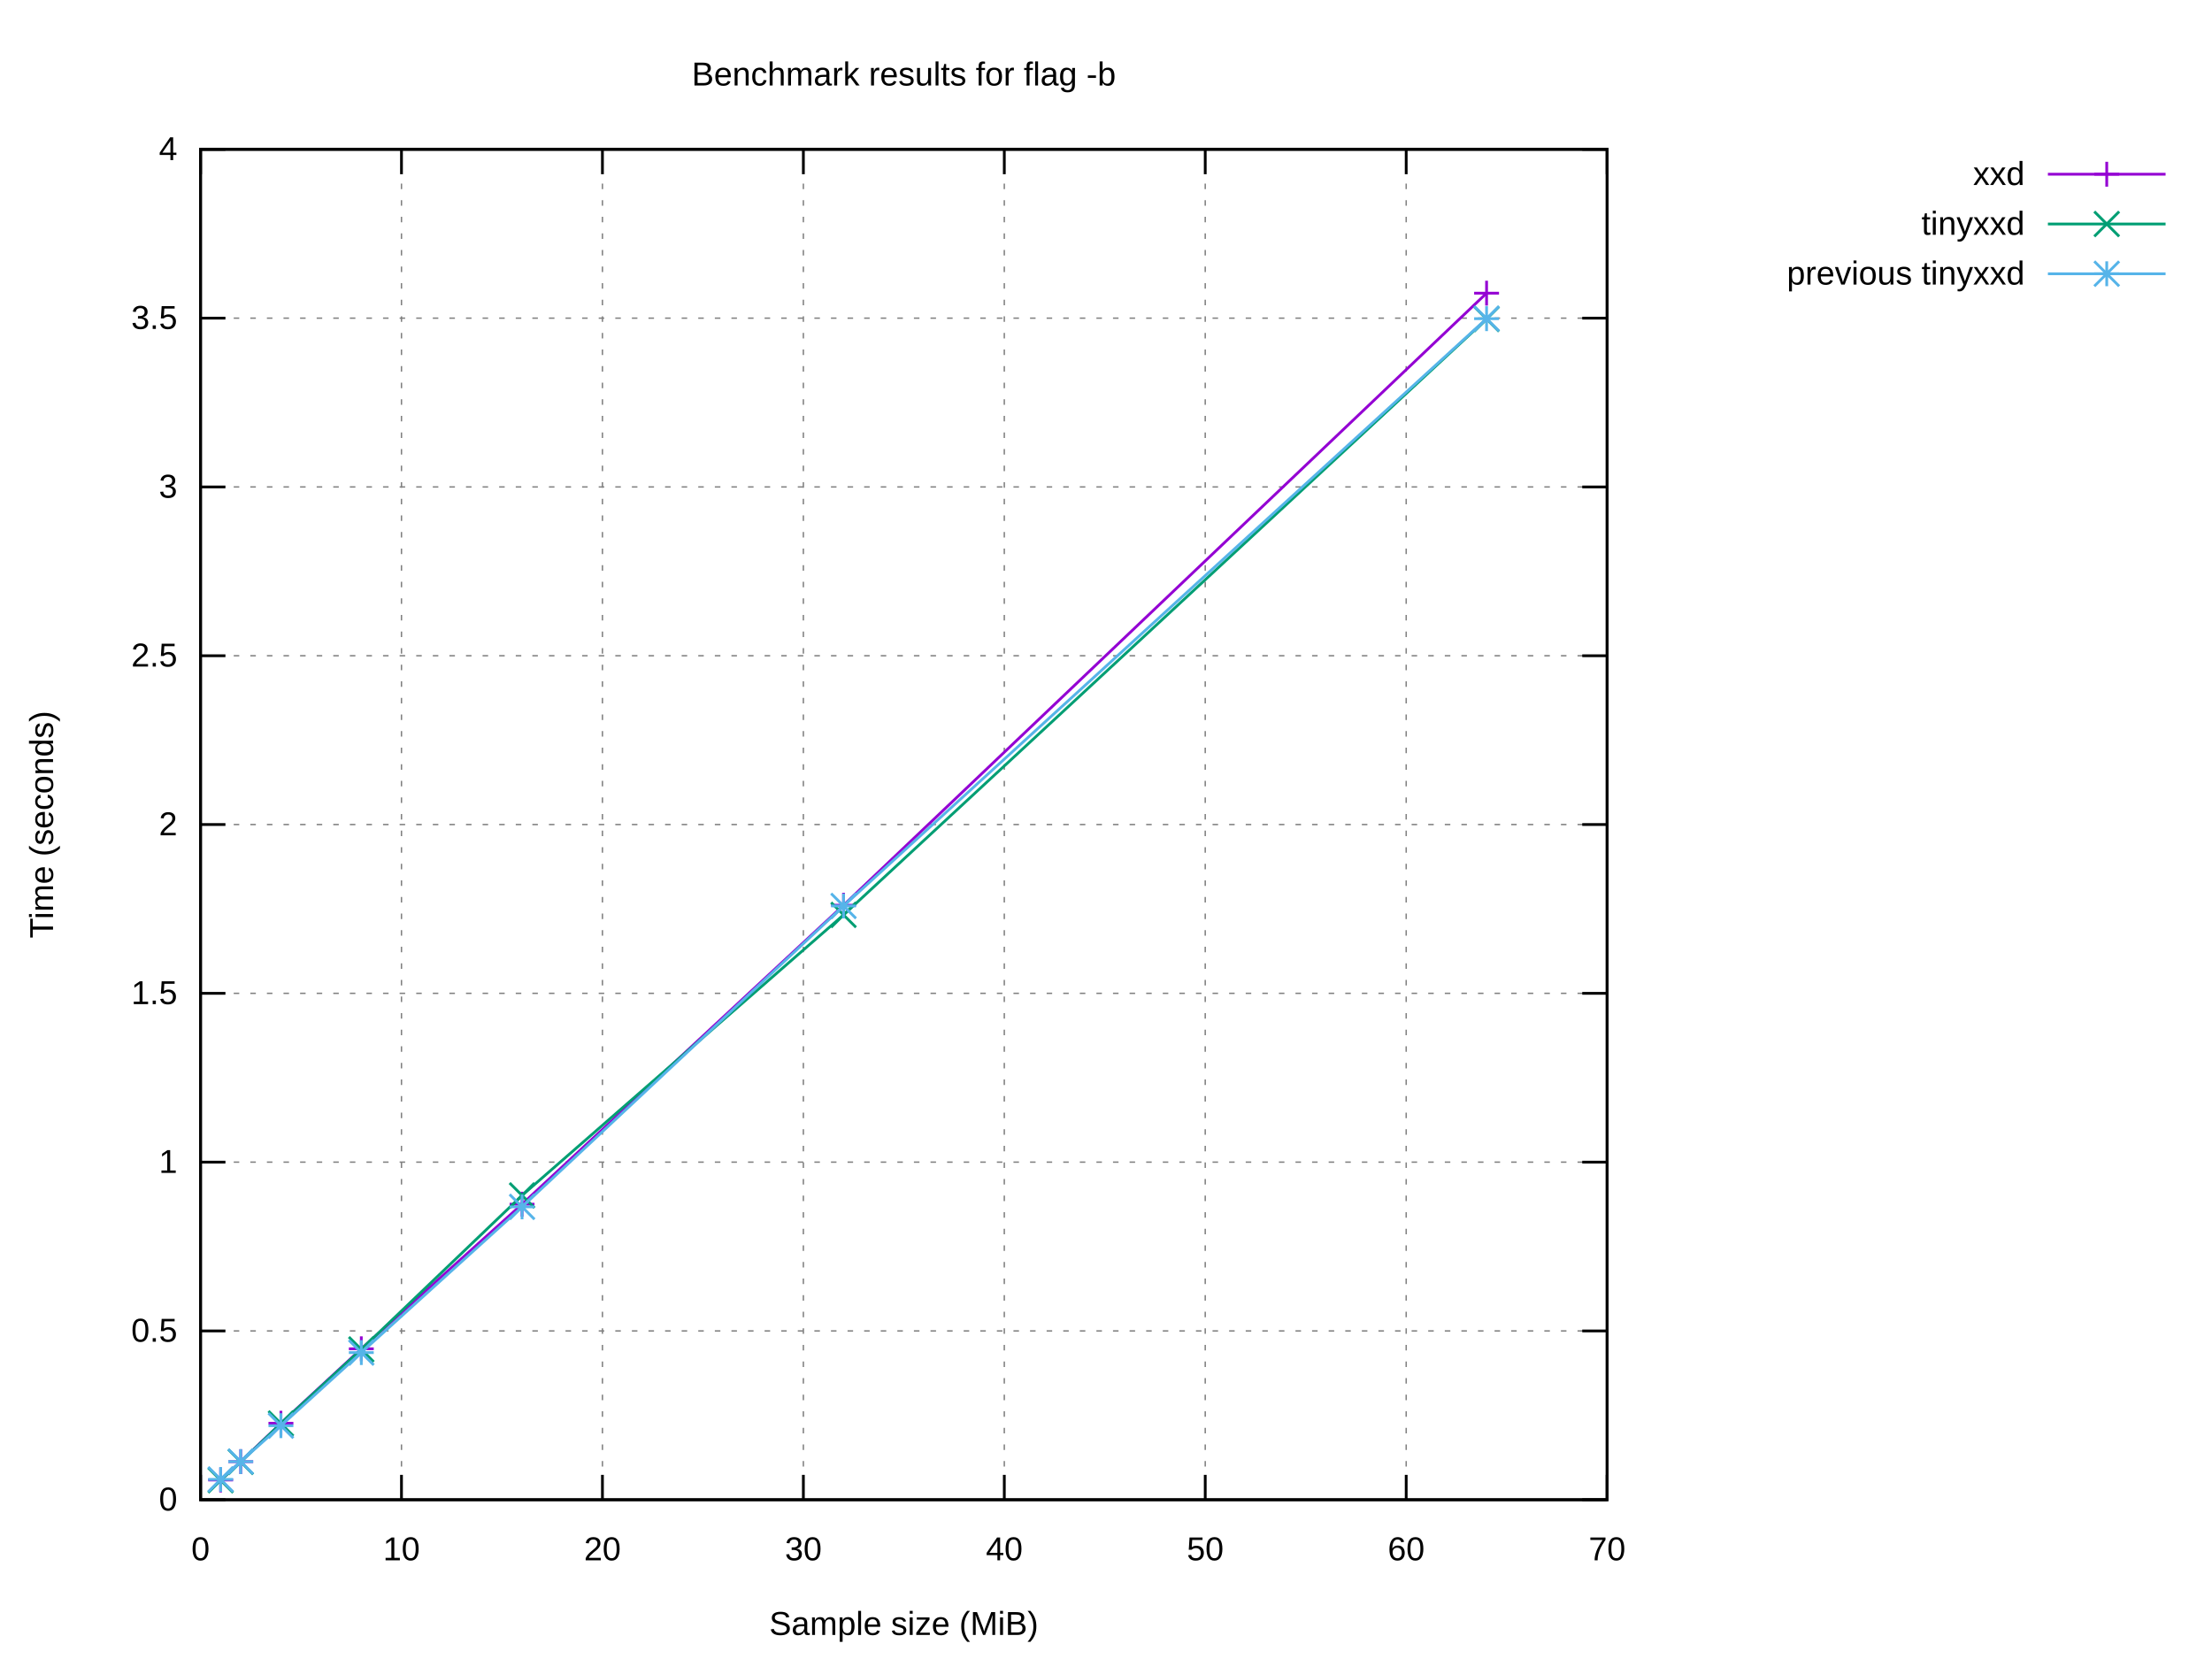
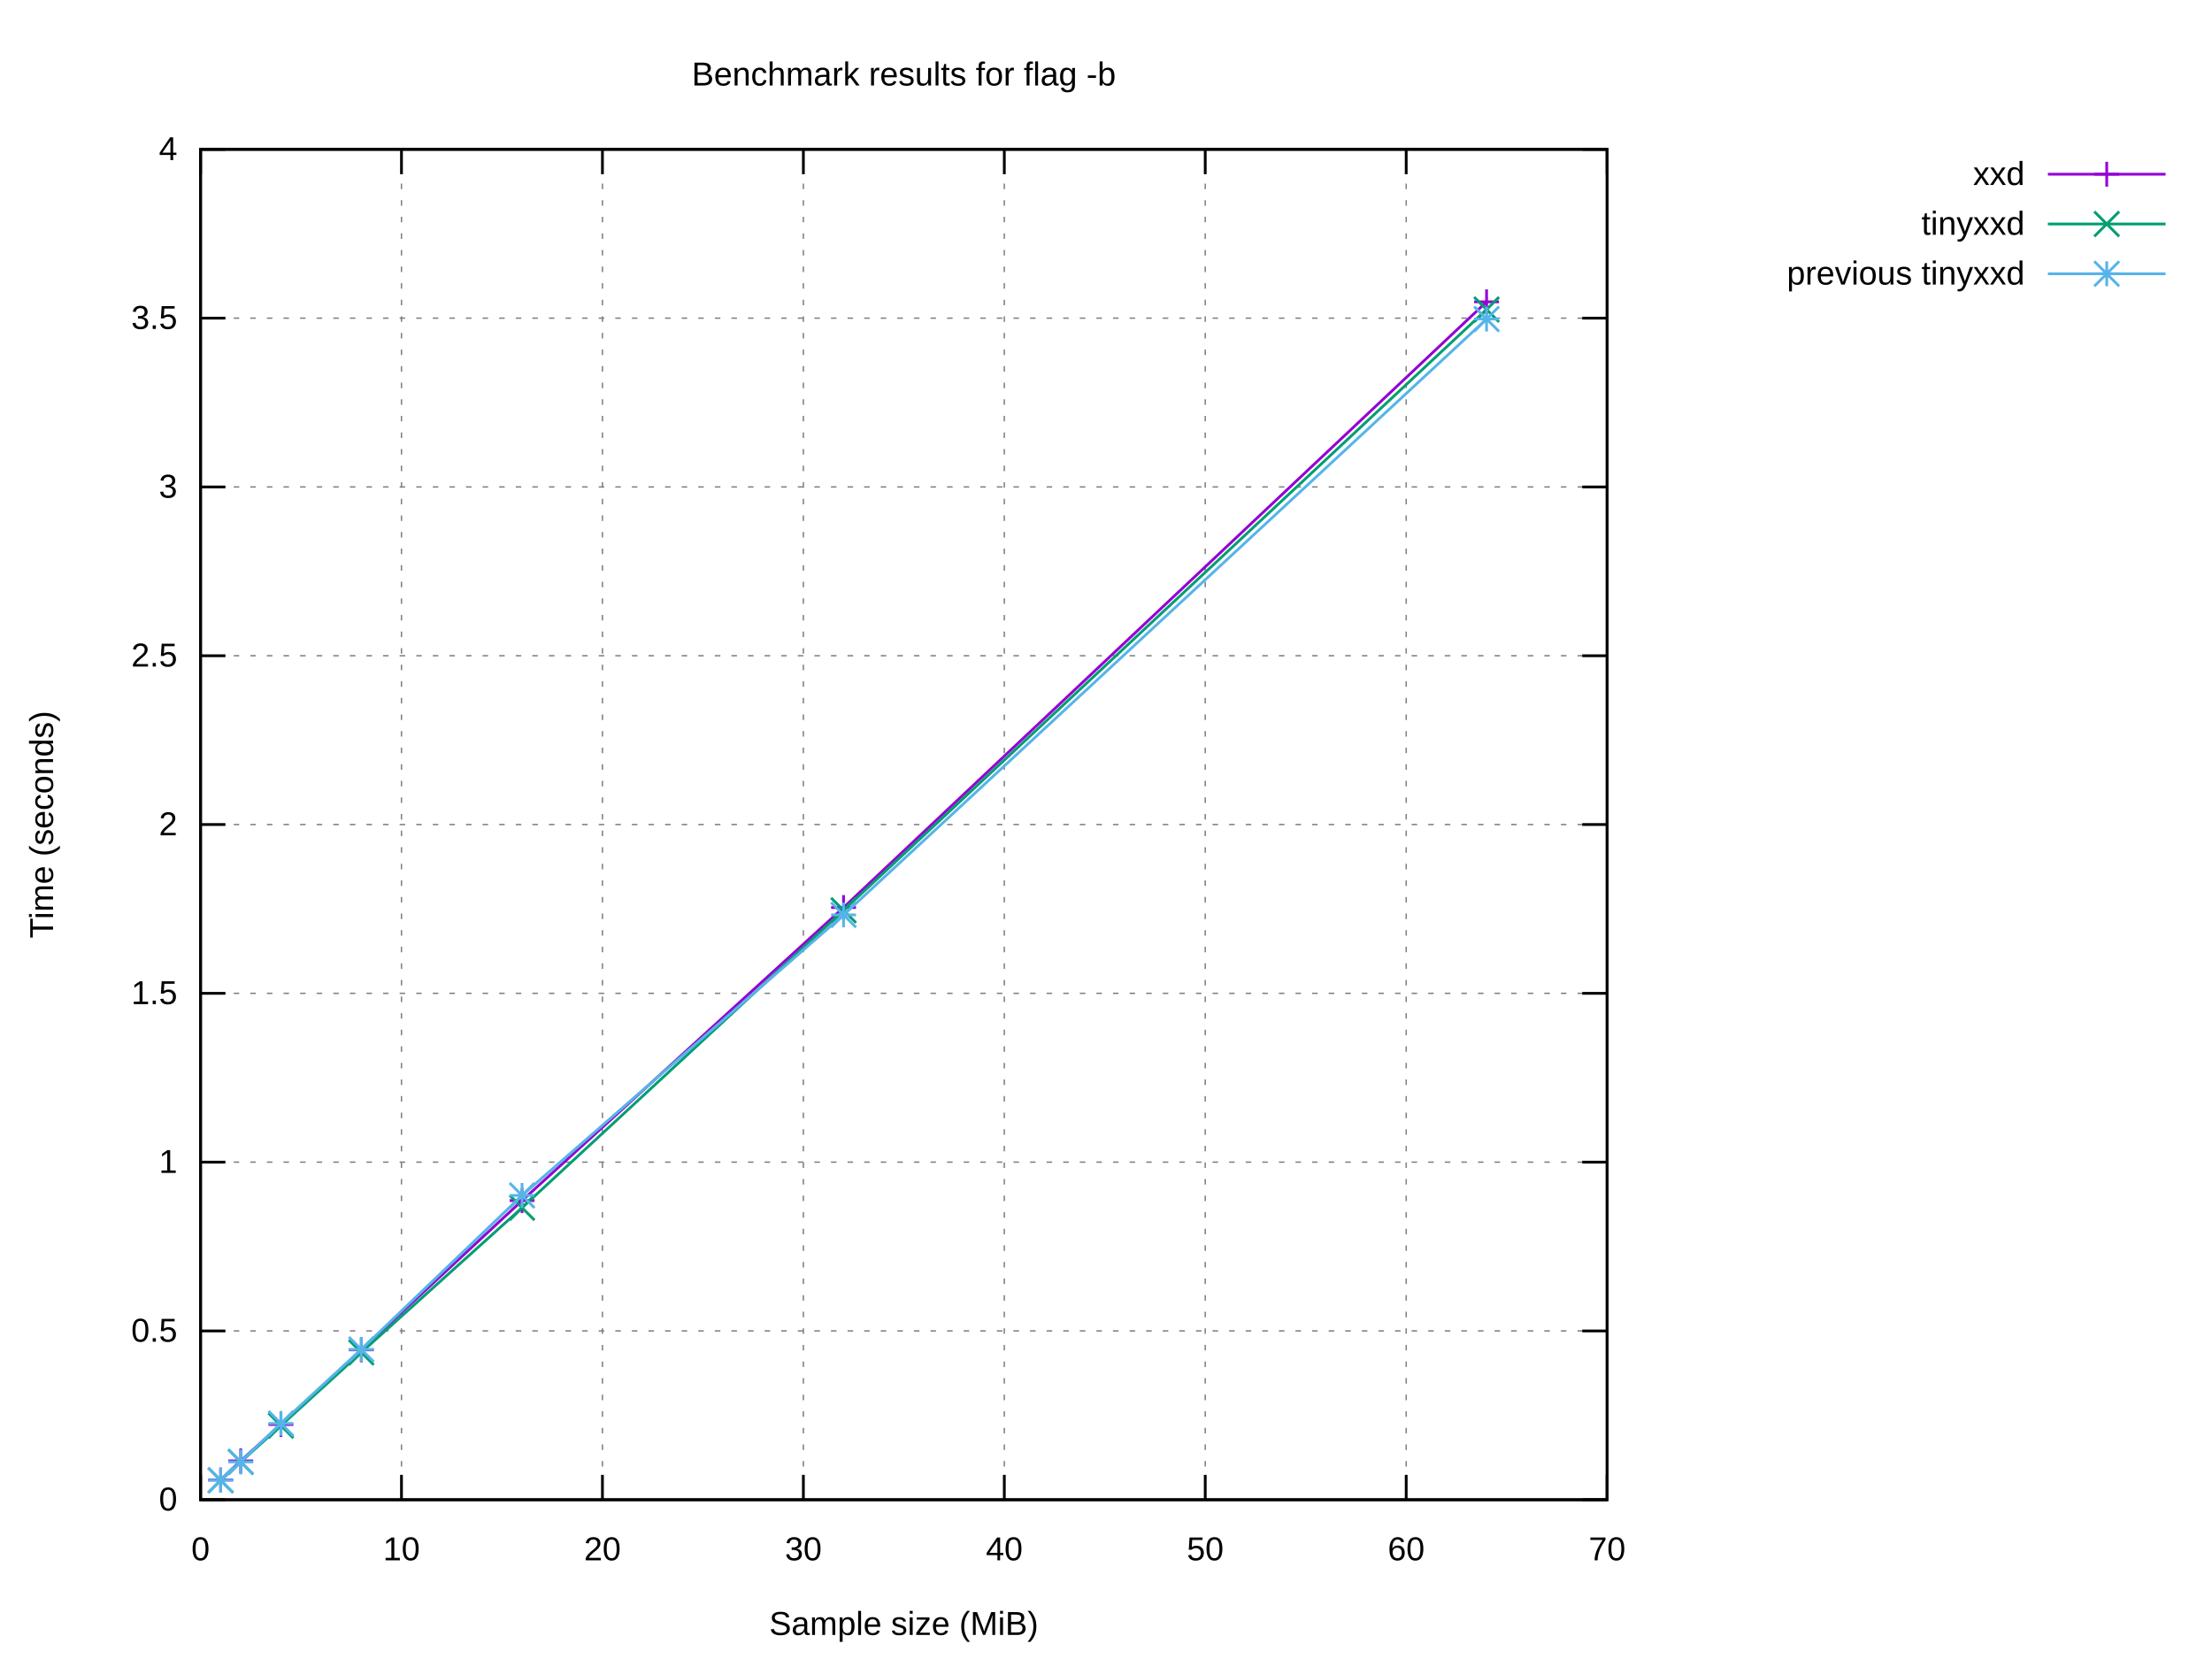
<svg xmlns="http://www.w3.org/2000/svg" xmlns:xlink="http://www.w3.org/1999/xlink" width="800" height="600" viewBox="0 0 800 600">
  <g id="gnuplot_canvas">
    <rect x="0" y="0" width="800" height="600" fill="#ffffff" />
    <defs>
      <circle id="gpDot" r="0.5" stroke-width="0.5" stroke="currentColor" />
      <path id="gpPt0" stroke-width="0.222" stroke="currentColor" d="M-1,0 h2 M0,-1 v2" />
      <path id="gpPt1" stroke-width="0.222" stroke="currentColor" d="M-1,-1 L1,1 M1,-1 L-1,1" />
      <path id="gpPt2" stroke-width="0.222" stroke="currentColor" d="M-1,0 L1,0 M0,-1 L0,1 M-1,-1 L1,1 M-1,1 L1,-1" />
      <rect id="gpPt3" stroke-width="0.222" stroke="currentColor" x="-1" y="-1" width="2" height="2" />
      <rect id="gpPt4" stroke-width="0.222" stroke="currentColor" fill="currentColor" x="-1" y="-1" width="2" height="2" />
      <circle id="gpPt5" stroke-width="0.222" stroke="currentColor" cx="0" cy="0" r="1" />
      <use xlink:href="#gpPt5" id="gpPt6" fill="currentColor" stroke="none" />
      <path id="gpPt7" stroke-width="0.222" stroke="currentColor" d="M0,-1.33 L-1.33,0.67 L1.33,0.67 z" />
      <use xlink:href="#gpPt7" id="gpPt8" fill="currentColor" stroke="none" />
      <use xlink:href="#gpPt7" id="gpPt9" stroke="currentColor" transform="rotate(180)" />
      <use xlink:href="#gpPt9" id="gpPt10" fill="currentColor" stroke="none" />
      <use xlink:href="#gpPt3" id="gpPt11" stroke="currentColor" transform="rotate(45)" />
      <use xlink:href="#gpPt11" id="gpPt12" fill="currentColor" stroke="none" />
      <path id="gpPt13" stroke-width="0.222" stroke="currentColor" d="M0,1.330 L1.265,0.411 L0.782,-1.067 L-0.782,-1.076 L-1.265,0.411 z" />
      <use xlink:href="#gpPt13" id="gpPt14" fill="currentColor" stroke="none" />
      <filter id="textbox" filterUnits="objectBoundingBox" x="0" y="0" height="1" width="1">
        <feFlood flood-color="#FFFFFF" flood-opacity="1" result="bgnd" />
        <feComposite in="SourceGraphic" in2="bgnd" operator="atop" />
      </filter>
      <filter id="greybox" filterUnits="objectBoundingBox" x="0" y="0" height="1" width="1">
        <feFlood flood-color="lightgrey" flood-opacity="1" result="grey" />
        <feComposite in="SourceGraphic" in2="grey" operator="atop" />
      </filter>
    </defs>
    <g fill="none" color="#FFFFFF" stroke="currentColor" stroke-width="1.00" stroke-linecap="butt" stroke-linejoin="miter">
</g>
    <g fill="none" color="black" stroke="currentColor" stroke-width="1.00" stroke-linecap="butt" stroke-linejoin="miter">
</g>
    <g fill="none" color="black" stroke="black" stroke-width="0.50" stroke-linecap="butt" stroke-linejoin="miter">
</g>
    <g fill="none" color="gray" stroke="currentColor" stroke-width="0.50" stroke-linecap="butt" stroke-linejoin="miter">
      <path stroke="gray" stroke-dasharray="2,4" class="gridline" d="M72.53,542.40 L581.24,542.40  " />
    </g>
    <g fill="none" color="gray" stroke="gray" stroke-width="1.00" stroke-linecap="butt" stroke-linejoin="miter">
</g>
    <g fill="none" color="black" stroke="currentColor" stroke-width="1.00" stroke-linecap="butt" stroke-linejoin="miter">
      <path stroke="black" d="M72.53,542.40 L81.53,542.40 M581.24,542.40 L572.24,542.40  " />
      <g transform="translate(64.14,546.30)" stroke="none" fill="black" font-family="Arial" font-size="12.00" text-anchor="end">
        <text>
          <tspan font-family="Arial"> 0</tspan>
        </text>
      </g>
    </g>
    <g fill="none" color="black" stroke="currentColor" stroke-width="1.00" stroke-linecap="butt" stroke-linejoin="miter">
</g>
    <g fill="none" color="black" stroke="black" stroke-width="0.50" stroke-linecap="butt" stroke-linejoin="miter">
</g>
    <g fill="none" color="gray" stroke="currentColor" stroke-width="0.50" stroke-linecap="butt" stroke-linejoin="miter">
      <path stroke="gray" stroke-dasharray="2,4" class="gridline" d="M72.53,481.35 L581.24,481.35  " />
    </g>
    <g fill="none" color="gray" stroke="gray" stroke-width="1.00" stroke-linecap="butt" stroke-linejoin="miter">
</g>
    <g fill="none" color="black" stroke="currentColor" stroke-width="1.00" stroke-linecap="butt" stroke-linejoin="miter">
      <path stroke="black" d="M72.53,481.35 L81.53,481.35 M581.24,481.35 L572.24,481.35  " />
      <g transform="translate(64.14,485.25)" stroke="none" fill="black" font-family="Arial" font-size="12.00" text-anchor="end">
        <text>
          <tspan font-family="Arial"> 0.5</tspan>
        </text>
      </g>
    </g>
    <g fill="none" color="black" stroke="currentColor" stroke-width="1.00" stroke-linecap="butt" stroke-linejoin="miter">
</g>
    <g fill="none" color="black" stroke="black" stroke-width="0.50" stroke-linecap="butt" stroke-linejoin="miter">
</g>
    <g fill="none" color="gray" stroke="currentColor" stroke-width="0.50" stroke-linecap="butt" stroke-linejoin="miter">
      <path stroke="gray" stroke-dasharray="2,4" class="gridline" d="M72.53,420.30 L581.24,420.30  " />
    </g>
    <g fill="none" color="gray" stroke="gray" stroke-width="1.00" stroke-linecap="butt" stroke-linejoin="miter">
</g>
    <g fill="none" color="black" stroke="currentColor" stroke-width="1.00" stroke-linecap="butt" stroke-linejoin="miter">
      <path stroke="black" d="M72.53,420.30 L81.53,420.30 M581.24,420.30 L572.24,420.30  " />
      <g transform="translate(64.14,424.20)" stroke="none" fill="black" font-family="Arial" font-size="12.00" text-anchor="end">
        <text>
          <tspan font-family="Arial"> 1</tspan>
        </text>
      </g>
    </g>
    <g fill="none" color="black" stroke="currentColor" stroke-width="1.00" stroke-linecap="butt" stroke-linejoin="miter">
</g>
    <g fill="none" color="black" stroke="black" stroke-width="0.50" stroke-linecap="butt" stroke-linejoin="miter">
</g>
    <g fill="none" color="gray" stroke="currentColor" stroke-width="0.50" stroke-linecap="butt" stroke-linejoin="miter">
      <path stroke="gray" stroke-dasharray="2,4" class="gridline" d="M72.53,359.25 L581.24,359.25  " />
    </g>
    <g fill="none" color="gray" stroke="gray" stroke-width="1.00" stroke-linecap="butt" stroke-linejoin="miter">
</g>
    <g fill="none" color="black" stroke="currentColor" stroke-width="1.00" stroke-linecap="butt" stroke-linejoin="miter">
      <path stroke="black" d="M72.53,359.25 L81.53,359.25 M581.24,359.25 L572.24,359.25  " />
      <g transform="translate(64.14,363.15)" stroke="none" fill="black" font-family="Arial" font-size="12.00" text-anchor="end">
        <text>
          <tspan font-family="Arial"> 1.5</tspan>
        </text>
      </g>
    </g>
    <g fill="none" color="black" stroke="currentColor" stroke-width="1.00" stroke-linecap="butt" stroke-linejoin="miter">
</g>
    <g fill="none" color="black" stroke="black" stroke-width="0.50" stroke-linecap="butt" stroke-linejoin="miter">
</g>
    <g fill="none" color="gray" stroke="currentColor" stroke-width="0.50" stroke-linecap="butt" stroke-linejoin="miter">
      <path stroke="gray" stroke-dasharray="2,4" class="gridline" d="M72.53,298.20 L581.24,298.20  " />
    </g>
    <g fill="none" color="gray" stroke="gray" stroke-width="1.00" stroke-linecap="butt" stroke-linejoin="miter">
</g>
    <g fill="none" color="black" stroke="currentColor" stroke-width="1.00" stroke-linecap="butt" stroke-linejoin="miter">
      <path stroke="black" d="M72.53,298.20 L81.53,298.20 M581.24,298.20 L572.24,298.20  " />
      <g transform="translate(64.14,302.10)" stroke="none" fill="black" font-family="Arial" font-size="12.00" text-anchor="end">
        <text>
          <tspan font-family="Arial"> 2</tspan>
        </text>
      </g>
    </g>
    <g fill="none" color="black" stroke="currentColor" stroke-width="1.00" stroke-linecap="butt" stroke-linejoin="miter">
</g>
    <g fill="none" color="black" stroke="black" stroke-width="0.50" stroke-linecap="butt" stroke-linejoin="miter">
</g>
    <g fill="none" color="gray" stroke="currentColor" stroke-width="0.50" stroke-linecap="butt" stroke-linejoin="miter">
      <path stroke="gray" stroke-dasharray="2,4" class="gridline" d="M72.53,237.16 L581.24,237.16  " />
    </g>
    <g fill="none" color="gray" stroke="gray" stroke-width="1.00" stroke-linecap="butt" stroke-linejoin="miter">
</g>
    <g fill="none" color="black" stroke="currentColor" stroke-width="1.00" stroke-linecap="butt" stroke-linejoin="miter">
      <path stroke="black" d="M72.53,237.16 L81.53,237.16 M581.24,237.16 L572.24,237.16  " />
      <g transform="translate(64.14,241.06)" stroke="none" fill="black" font-family="Arial" font-size="12.00" text-anchor="end">
        <text>
          <tspan font-family="Arial"> 2.5</tspan>
        </text>
      </g>
    </g>
    <g fill="none" color="black" stroke="currentColor" stroke-width="1.00" stroke-linecap="butt" stroke-linejoin="miter">
</g>
    <g fill="none" color="black" stroke="black" stroke-width="0.50" stroke-linecap="butt" stroke-linejoin="miter">
</g>
    <g fill="none" color="gray" stroke="currentColor" stroke-width="0.50" stroke-linecap="butt" stroke-linejoin="miter">
      <path stroke="gray" stroke-dasharray="2,4" class="gridline" d="M72.53,176.11 L581.24,176.11  " />
    </g>
    <g fill="none" color="gray" stroke="gray" stroke-width="1.00" stroke-linecap="butt" stroke-linejoin="miter">
</g>
    <g fill="none" color="black" stroke="currentColor" stroke-width="1.00" stroke-linecap="butt" stroke-linejoin="miter">
      <path stroke="black" d="M72.53,176.11 L81.53,176.11 M581.24,176.11 L572.24,176.11  " />
      <g transform="translate(64.14,180.01)" stroke="none" fill="black" font-family="Arial" font-size="12.00" text-anchor="end">
        <text>
          <tspan font-family="Arial"> 3</tspan>
        </text>
      </g>
    </g>
    <g fill="none" color="black" stroke="currentColor" stroke-width="1.00" stroke-linecap="butt" stroke-linejoin="miter">
</g>
    <g fill="none" color="black" stroke="black" stroke-width="0.50" stroke-linecap="butt" stroke-linejoin="miter">
</g>
    <g fill="none" color="gray" stroke="currentColor" stroke-width="0.50" stroke-linecap="butt" stroke-linejoin="miter">
      <path stroke="gray" stroke-dasharray="2,4" class="gridline" d="M72.53,115.06 L581.24,115.06  " />
    </g>
    <g fill="none" color="gray" stroke="gray" stroke-width="1.00" stroke-linecap="butt" stroke-linejoin="miter">
</g>
    <g fill="none" color="black" stroke="currentColor" stroke-width="1.00" stroke-linecap="butt" stroke-linejoin="miter">
      <path stroke="black" d="M72.53,115.06 L81.53,115.06 M581.24,115.06 L572.24,115.06  " />
      <g transform="translate(64.14,118.96)" stroke="none" fill="black" font-family="Arial" font-size="12.00" text-anchor="end">
        <text>
          <tspan font-family="Arial"> 3.5</tspan>
        </text>
      </g>
    </g>
    <g fill="none" color="black" stroke="currentColor" stroke-width="1.00" stroke-linecap="butt" stroke-linejoin="miter">
</g>
    <g fill="none" color="black" stroke="black" stroke-width="0.50" stroke-linecap="butt" stroke-linejoin="miter">
</g>
    <g fill="none" color="gray" stroke="currentColor" stroke-width="0.50" stroke-linecap="butt" stroke-linejoin="miter">
      <path stroke="gray" stroke-dasharray="2,4" class="gridline" d="M72.53,54.01 L581.24,54.01  " />
    </g>
    <g fill="none" color="gray" stroke="gray" stroke-width="1.00" stroke-linecap="butt" stroke-linejoin="miter">
</g>
    <g fill="none" color="black" stroke="currentColor" stroke-width="1.00" stroke-linecap="butt" stroke-linejoin="miter">
      <path stroke="black" d="M72.53,54.01 L81.53,54.01 M581.24,54.01 L572.24,54.01  " />
      <g transform="translate(64.14,57.91)" stroke="none" fill="black" font-family="Arial" font-size="12.00" text-anchor="end">
        <text>
          <tspan font-family="Arial"> 4</tspan>
        </text>
      </g>
    </g>
    <g fill="none" color="black" stroke="currentColor" stroke-width="1.00" stroke-linecap="butt" stroke-linejoin="miter">
</g>
    <g fill="none" color="black" stroke="black" stroke-width="0.50" stroke-linecap="butt" stroke-linejoin="miter">
</g>
    <g fill="none" color="gray" stroke="currentColor" stroke-width="0.50" stroke-linecap="butt" stroke-linejoin="miter">
      <path stroke="gray" stroke-dasharray="2,4" class="gridline" d="M72.53,542.40 L72.53,54.01  " />
    </g>
    <g fill="none" color="gray" stroke="gray" stroke-width="1.00" stroke-linecap="butt" stroke-linejoin="miter">
</g>
    <g fill="none" color="black" stroke="currentColor" stroke-width="1.00" stroke-linecap="butt" stroke-linejoin="miter">
      <path stroke="black" d="M72.53,542.40 L72.53,533.40 M72.53,54.01 L72.53,63.01  " />
      <g transform="translate(72.53,564.30)" stroke="none" fill="black" font-family="Arial" font-size="12.00" text-anchor="middle">
        <text>
          <tspan font-family="Arial"> 0</tspan>
        </text>
      </g>
    </g>
    <g fill="none" color="black" stroke="currentColor" stroke-width="1.00" stroke-linecap="butt" stroke-linejoin="miter">
</g>
    <g fill="none" color="black" stroke="black" stroke-width="0.50" stroke-linecap="butt" stroke-linejoin="miter">
</g>
    <g fill="none" color="gray" stroke="currentColor" stroke-width="0.50" stroke-linecap="butt" stroke-linejoin="miter">
      <path stroke="gray" stroke-dasharray="2,4" class="gridline" d="M145.20,542.40 L145.20,54.01  " />
    </g>
    <g fill="none" color="gray" stroke="gray" stroke-width="1.00" stroke-linecap="butt" stroke-linejoin="miter">
</g>
    <g fill="none" color="black" stroke="currentColor" stroke-width="1.00" stroke-linecap="butt" stroke-linejoin="miter">
      <path stroke="black" d="M145.20,542.40 L145.20,533.40 M145.20,54.01 L145.20,63.01  " />
      <g transform="translate(145.20,564.30)" stroke="none" fill="black" font-family="Arial" font-size="12.00" text-anchor="middle">
        <text>
          <tspan font-family="Arial"> 10</tspan>
        </text>
      </g>
    </g>
    <g fill="none" color="black" stroke="currentColor" stroke-width="1.00" stroke-linecap="butt" stroke-linejoin="miter">
</g>
    <g fill="none" color="black" stroke="black" stroke-width="0.50" stroke-linecap="butt" stroke-linejoin="miter">
</g>
    <g fill="none" color="gray" stroke="currentColor" stroke-width="0.50" stroke-linecap="butt" stroke-linejoin="miter">
      <path stroke="gray" stroke-dasharray="2,4" class="gridline" d="M217.88,542.40 L217.88,54.01  " />
    </g>
    <g fill="none" color="gray" stroke="gray" stroke-width="1.00" stroke-linecap="butt" stroke-linejoin="miter">
</g>
    <g fill="none" color="black" stroke="currentColor" stroke-width="1.00" stroke-linecap="butt" stroke-linejoin="miter">
      <path stroke="black" d="M217.88,542.40 L217.88,533.40 M217.88,54.01 L217.88,63.01  " />
      <g transform="translate(217.88,564.30)" stroke="none" fill="black" font-family="Arial" font-size="12.00" text-anchor="middle">
        <text>
          <tspan font-family="Arial"> 20</tspan>
        </text>
      </g>
    </g>
    <g fill="none" color="black" stroke="currentColor" stroke-width="1.00" stroke-linecap="butt" stroke-linejoin="miter">
</g>
    <g fill="none" color="black" stroke="black" stroke-width="0.50" stroke-linecap="butt" stroke-linejoin="miter">
</g>
    <g fill="none" color="gray" stroke="currentColor" stroke-width="0.50" stroke-linecap="butt" stroke-linejoin="miter">
      <path stroke="gray" stroke-dasharray="2,4" class="gridline" d="M290.55,542.40 L290.55,54.01  " />
    </g>
    <g fill="none" color="gray" stroke="gray" stroke-width="1.00" stroke-linecap="butt" stroke-linejoin="miter">
</g>
    <g fill="none" color="black" stroke="currentColor" stroke-width="1.00" stroke-linecap="butt" stroke-linejoin="miter">
      <path stroke="black" d="M290.55,542.40 L290.55,533.40 M290.55,54.01 L290.55,63.01  " />
      <g transform="translate(290.55,564.30)" stroke="none" fill="black" font-family="Arial" font-size="12.00" text-anchor="middle">
        <text>
          <tspan font-family="Arial"> 30</tspan>
        </text>
      </g>
    </g>
    <g fill="none" color="black" stroke="currentColor" stroke-width="1.00" stroke-linecap="butt" stroke-linejoin="miter">
</g>
    <g fill="none" color="black" stroke="black" stroke-width="0.50" stroke-linecap="butt" stroke-linejoin="miter">
</g>
    <g fill="none" color="gray" stroke="currentColor" stroke-width="0.50" stroke-linecap="butt" stroke-linejoin="miter">
      <path stroke="gray" stroke-dasharray="2,4" class="gridline" d="M363.22,542.40 L363.22,54.01  " />
    </g>
    <g fill="none" color="gray" stroke="gray" stroke-width="1.00" stroke-linecap="butt" stroke-linejoin="miter">
</g>
    <g fill="none" color="black" stroke="currentColor" stroke-width="1.00" stroke-linecap="butt" stroke-linejoin="miter">
      <path stroke="black" d="M363.22,542.40 L363.22,533.40 M363.22,54.01 L363.22,63.01  " />
      <g transform="translate(363.22,564.30)" stroke="none" fill="black" font-family="Arial" font-size="12.00" text-anchor="middle">
        <text>
          <tspan font-family="Arial"> 40</tspan>
        </text>
      </g>
    </g>
    <g fill="none" color="black" stroke="currentColor" stroke-width="1.00" stroke-linecap="butt" stroke-linejoin="miter">
</g>
    <g fill="none" color="black" stroke="black" stroke-width="0.50" stroke-linecap="butt" stroke-linejoin="miter">
</g>
    <g fill="none" color="gray" stroke="currentColor" stroke-width="0.50" stroke-linecap="butt" stroke-linejoin="miter">
      <path stroke="gray" stroke-dasharray="2,4" class="gridline" d="M435.89,542.40 L435.89,54.01  " />
    </g>
    <g fill="none" color="gray" stroke="gray" stroke-width="1.00" stroke-linecap="butt" stroke-linejoin="miter">
</g>
    <g fill="none" color="black" stroke="currentColor" stroke-width="1.00" stroke-linecap="butt" stroke-linejoin="miter">
      <path stroke="black" d="M435.89,542.40 L435.89,533.40 M435.89,54.01 L435.89,63.01  " />
      <g transform="translate(435.89,564.30)" stroke="none" fill="black" font-family="Arial" font-size="12.00" text-anchor="middle">
        <text>
          <tspan font-family="Arial"> 50</tspan>
        </text>
      </g>
    </g>
    <g fill="none" color="black" stroke="currentColor" stroke-width="1.00" stroke-linecap="butt" stroke-linejoin="miter">
</g>
    <g fill="none" color="black" stroke="black" stroke-width="0.50" stroke-linecap="butt" stroke-linejoin="miter">
</g>
    <g fill="none" color="gray" stroke="currentColor" stroke-width="0.50" stroke-linecap="butt" stroke-linejoin="miter">
      <path stroke="gray" stroke-dasharray="2,4" class="gridline" d="M508.57,542.40 L508.57,54.01  " />
    </g>
    <g fill="none" color="gray" stroke="gray" stroke-width="1.00" stroke-linecap="butt" stroke-linejoin="miter">
</g>
    <g fill="none" color="black" stroke="currentColor" stroke-width="1.00" stroke-linecap="butt" stroke-linejoin="miter">
      <path stroke="black" d="M508.57,542.40 L508.57,533.40 M508.57,54.01 L508.57,63.01  " />
      <g transform="translate(508.57,564.30)" stroke="none" fill="black" font-family="Arial" font-size="12.00" text-anchor="middle">
        <text>
          <tspan font-family="Arial"> 60</tspan>
        </text>
      </g>
    </g>
    <g fill="none" color="black" stroke="currentColor" stroke-width="1.00" stroke-linecap="butt" stroke-linejoin="miter">
</g>
    <g fill="none" color="black" stroke="black" stroke-width="0.50" stroke-linecap="butt" stroke-linejoin="miter">
</g>
    <g fill="none" color="gray" stroke="currentColor" stroke-width="0.50" stroke-linecap="butt" stroke-linejoin="miter">
      <path stroke="gray" stroke-dasharray="2,4" class="gridline" d="M581.24,542.40 L581.24,54.01  " />
    </g>
    <g fill="none" color="gray" stroke="gray" stroke-width="1.00" stroke-linecap="butt" stroke-linejoin="miter">
</g>
    <g fill="none" color="black" stroke="currentColor" stroke-width="1.00" stroke-linecap="butt" stroke-linejoin="miter">
      <path stroke="black" d="M581.24,542.40 L581.24,533.40 M581.24,54.01 L581.24,63.01  " />
      <g transform="translate(581.24,564.30)" stroke="none" fill="black" font-family="Arial" font-size="12.00" text-anchor="middle">
        <text>
          <tspan font-family="Arial"> 70</tspan>
        </text>
      </g>
    </g>
    <g fill="none" color="black" stroke="currentColor" stroke-width="1.00" stroke-linecap="butt" stroke-linejoin="miter">
</g>
    <g fill="none" color="black" stroke="currentColor" stroke-width="1.00" stroke-linecap="butt" stroke-linejoin="miter">
      <path stroke="black" d="M72.53,54.01 L72.53,542.40 L581.24,542.40 L581.24,54.01 L72.53,54.01 Z  " />
    </g>
    <g fill="none" color="black" stroke="currentColor" stroke-width="1.00" stroke-linecap="butt" stroke-linejoin="miter">
</g>
    <g id="gnuplot_plot_1">
      <g fill="none" color="black" stroke="currentColor" stroke-width="1.00" stroke-linecap="butt" stroke-linejoin="miter">
        <g transform="translate(732.26,66.91)" stroke="none" fill="black" font-family="Arial" font-size="12.00" text-anchor="end">
          <text>
            <tspan font-family="Arial">xxd</tspan>
          </text>
        </g>
      </g>
      <g fill="none" color="black" stroke="currentColor" stroke-width="1.00" stroke-linecap="butt" stroke-linejoin="miter">
-         <path stroke="rgb(148,   0, 211)" d="M740.65,63.01 L783.21,63.01 M537.64,106.03 L305.08,327.38 L188.81,435.51 L130.67,487.81 L101.60,514.73 L87.06,528.62   L79.80,535.26  " />
-         <use xlink:href="#gpPt0" transform="translate(537.64,106.03) scale(4.50)" color="rgb(148,   0, 211)" />
-         <use xlink:href="#gpPt0" transform="translate(305.08,327.38) scale(4.50)" color="rgb(148,   0, 211)" />
-         <use xlink:href="#gpPt0" transform="translate(188.81,435.51) scale(4.50)" color="rgb(148,   0, 211)" />
-         <use xlink:href="#gpPt0" transform="translate(130.67,487.81) scale(4.50)" color="rgb(148,   0, 211)" />
-         <use xlink:href="#gpPt0" transform="translate(101.60,514.73) scale(4.50)" color="rgb(148,   0, 211)" />
-         <use xlink:href="#gpPt0" transform="translate(87.06,528.62) scale(4.50)" color="rgb(148,   0, 211)" />
-         <use xlink:href="#gpPt0" transform="translate(79.80,535.26) scale(4.50)" color="rgb(148,   0, 211)" />
+         <path stroke="rgb(148,   0, 211)" d="M740.65,63.01 L783.21,63.01 M537.64,109.16 L305.08,328.22 L188.81,434.20 L130.67,488.19 L101.60,515.20 L87.06,528.35   L79.80,535.25  " />
+         <use xlink:href="#gpPt0" transform="translate(537.64,109.16) scale(4.50)" color="rgb(148,   0, 211)" />
+         <use xlink:href="#gpPt0" transform="translate(305.08,328.22) scale(4.50)" color="rgb(148,   0, 211)" />
+         <use xlink:href="#gpPt0" transform="translate(188.81,434.20) scale(4.50)" color="rgb(148,   0, 211)" />
+         <use xlink:href="#gpPt0" transform="translate(130.67,488.19) scale(4.50)" color="rgb(148,   0, 211)" />
+         <use xlink:href="#gpPt0" transform="translate(101.60,515.20) scale(4.50)" color="rgb(148,   0, 211)" />
+         <use xlink:href="#gpPt0" transform="translate(87.06,528.35) scale(4.50)" color="rgb(148,   0, 211)" />
+         <use xlink:href="#gpPt0" transform="translate(79.80,535.25) scale(4.50)" color="rgb(148,   0, 211)" />
        <use xlink:href="#gpPt0" transform="translate(761.93,63.01) scale(4.50)" color="rgb(148,   0, 211)" />
      </g>
    </g>
    <g id="gnuplot_plot_2">
      <g fill="none" color="black" stroke="currentColor" stroke-width="1.00" stroke-linecap="butt" stroke-linejoin="miter">
        <g transform="translate(732.26,84.91)" stroke="none" fill="black" font-family="Arial" font-size="12.00" text-anchor="end">
          <text>
            <tspan font-family="Arial">tinyxxd</tspan>
          </text>
        </g>
      </g>
      <g fill="none" color="black" stroke="currentColor" stroke-width="1.00" stroke-linecap="butt" stroke-linejoin="miter">
-         <path stroke="rgb(  0, 158, 115)" d="M740.65,81.01 L783.21,81.01 M537.64,115.38 L305.08,330.89 L188.81,432.34 L130.67,488.03 L101.60,514.82 L87.06,528.72   L79.80,535.35  " />
-         <use xlink:href="#gpPt1" transform="translate(537.64,115.38) scale(4.50)" color="rgb(  0, 158, 115)" />
-         <use xlink:href="#gpPt1" transform="translate(305.08,330.89) scale(4.50)" color="rgb(  0, 158, 115)" />
-         <use xlink:href="#gpPt1" transform="translate(188.81,432.34) scale(4.50)" color="rgb(  0, 158, 115)" />
-         <use xlink:href="#gpPt1" transform="translate(130.67,488.03) scale(4.50)" color="rgb(  0, 158, 115)" />
-         <use xlink:href="#gpPt1" transform="translate(101.60,514.82) scale(4.50)" color="rgb(  0, 158, 115)" />
-         <use xlink:href="#gpPt1" transform="translate(87.06,528.72) scale(4.50)" color="rgb(  0, 158, 115)" />
-         <use xlink:href="#gpPt1" transform="translate(79.80,535.35) scale(4.50)" color="rgb(  0, 158, 115)" />
+         <path stroke="rgb(  0, 158, 115)" d="M740.65,81.01 L783.21,81.01 M537.64,111.94 L305.08,329.23 L188.81,436.79 L130.67,489.12 L101.60,515.59 L87.06,528.73   L79.80,535.37  " />
+         <use xlink:href="#gpPt1" transform="translate(537.64,111.94) scale(4.50)" color="rgb(  0, 158, 115)" />
+         <use xlink:href="#gpPt1" transform="translate(305.08,329.23) scale(4.50)" color="rgb(  0, 158, 115)" />
+         <use xlink:href="#gpPt1" transform="translate(188.81,436.79) scale(4.50)" color="rgb(  0, 158, 115)" />
+         <use xlink:href="#gpPt1" transform="translate(130.67,489.12) scale(4.50)" color="rgb(  0, 158, 115)" />
+         <use xlink:href="#gpPt1" transform="translate(101.60,515.59) scale(4.50)" color="rgb(  0, 158, 115)" />
+         <use xlink:href="#gpPt1" transform="translate(87.06,528.73) scale(4.50)" color="rgb(  0, 158, 115)" />
+         <use xlink:href="#gpPt1" transform="translate(79.80,535.37) scale(4.50)" color="rgb(  0, 158, 115)" />
        <use xlink:href="#gpPt1" transform="translate(761.93,81.01) scale(4.50)" color="rgb(  0, 158, 115)" />
      </g>
    </g>
    <g id="gnuplot_plot_3">
      <g fill="none" color="black" stroke="currentColor" stroke-width="1.00" stroke-linecap="butt" stroke-linejoin="miter">
        <g transform="translate(732.26,102.91)" stroke="none" fill="black" font-family="Arial" font-size="12.00" text-anchor="end">
          <text>
            <tspan font-family="Arial">previous tinyxxd</tspan>
          </text>
        </g>
      </g>
      <g fill="none" color="black" stroke="currentColor" stroke-width="1.00" stroke-linecap="butt" stroke-linejoin="miter">
-         <path stroke="rgb( 86, 180, 233)" d="M740.65,99.01 L783.21,99.01 M537.64,115.25 L305.08,327.65 L188.81,436.48 L130.67,489.18 L101.60,515.61 L87.06,528.60   L79.80,535.05  " />
-         <use xlink:href="#gpPt2" transform="translate(537.64,115.25) scale(4.50)" color="rgb( 86, 180, 233)" />
-         <use xlink:href="#gpPt2" transform="translate(305.08,327.65) scale(4.50)" color="rgb( 86, 180, 233)" />
-         <use xlink:href="#gpPt2" transform="translate(188.81,436.48) scale(4.50)" color="rgb( 86, 180, 233)" />
-         <use xlink:href="#gpPt2" transform="translate(130.67,489.18) scale(4.50)" color="rgb( 86, 180, 233)" />
-         <use xlink:href="#gpPt2" transform="translate(101.60,515.61) scale(4.50)" color="rgb( 86, 180, 233)" />
-         <use xlink:href="#gpPt2" transform="translate(87.06,528.60) scale(4.50)" color="rgb( 86, 180, 233)" />
-         <use xlink:href="#gpPt2" transform="translate(79.80,535.05) scale(4.50)" color="rgb( 86, 180, 233)" />
+         <path stroke="rgb( 86, 180, 233)" d="M740.65,99.01 L783.21,99.01 M537.64,115.38 L305.08,330.89 L188.81,432.34 L130.67,488.03 L101.60,514.82 L87.06,528.72   L79.80,535.35  " />
+         <use xlink:href="#gpPt2" transform="translate(537.64,115.38) scale(4.50)" color="rgb( 86, 180, 233)" />
+         <use xlink:href="#gpPt2" transform="translate(305.08,330.89) scale(4.50)" color="rgb( 86, 180, 233)" />
+         <use xlink:href="#gpPt2" transform="translate(188.81,432.34) scale(4.50)" color="rgb( 86, 180, 233)" />
+         <use xlink:href="#gpPt2" transform="translate(130.67,488.03) scale(4.50)" color="rgb( 86, 180, 233)" />
+         <use xlink:href="#gpPt2" transform="translate(101.60,514.82) scale(4.50)" color="rgb( 86, 180, 233)" />
+         <use xlink:href="#gpPt2" transform="translate(87.06,528.72) scale(4.50)" color="rgb( 86, 180, 233)" />
+         <use xlink:href="#gpPt2" transform="translate(79.80,535.35) scale(4.50)" color="rgb( 86, 180, 233)" />
        <use xlink:href="#gpPt2" transform="translate(761.93,99.01) scale(4.50)" color="rgb( 86, 180, 233)" />
      </g>
    </g>
    <g fill="none" color="#FFFFFF" stroke="rgb( 86, 180, 233)" stroke-width="2.00" stroke-linecap="butt" stroke-linejoin="miter">
</g>
    <g fill="none" color="black" stroke="currentColor" stroke-width="2.00" stroke-linecap="butt" stroke-linejoin="miter">
</g>
    <g fill="none" color="black" stroke="black" stroke-width="1.00" stroke-linecap="butt" stroke-linejoin="miter">
</g>
    <g fill="none" color="black" stroke="currentColor" stroke-width="1.00" stroke-linecap="butt" stroke-linejoin="miter">
      <path stroke="black" d="M72.53,54.01 L72.53,542.40 L581.24,542.40 L581.24,54.01 L72.53,54.01 Z  " />
      <g transform="translate(19.18,298.21) rotate(270.00)" stroke="none" fill="black" font-family="Arial" font-size="12.00" text-anchor="middle">
        <text>
          <tspan font-family="Arial">Time (seconds)</tspan>
        </text>
      </g>
    </g>
    <g fill="none" color="black" stroke="currentColor" stroke-width="1.00" stroke-linecap="butt" stroke-linejoin="miter">
      <g transform="translate(326.88,591.30)" stroke="none" fill="black" font-family="Arial" font-size="12.00" text-anchor="middle">
        <text>
          <tspan font-family="Arial">Sample size (MiB)</tspan>
        </text>
      </g>
    </g>
    <g fill="none" color="black" stroke="currentColor" stroke-width="1.00" stroke-linecap="butt" stroke-linejoin="miter">
</g>
    <g fill="none" color="black" stroke="currentColor" stroke-width="1.00" stroke-linecap="butt" stroke-linejoin="miter">
      <g transform="translate(326.88,30.91)" stroke="none" fill="black" font-family="Arial" font-size="12.00" text-anchor="middle">
        <text>
          <tspan font-family="Arial">Benchmark results for flag -b</tspan>
        </text>
      </g>
    </g>
    <g fill="none" color="black" stroke="currentColor" stroke-width="1.00" stroke-linecap="butt" stroke-linejoin="miter">
</g>
  </g>
</svg>
